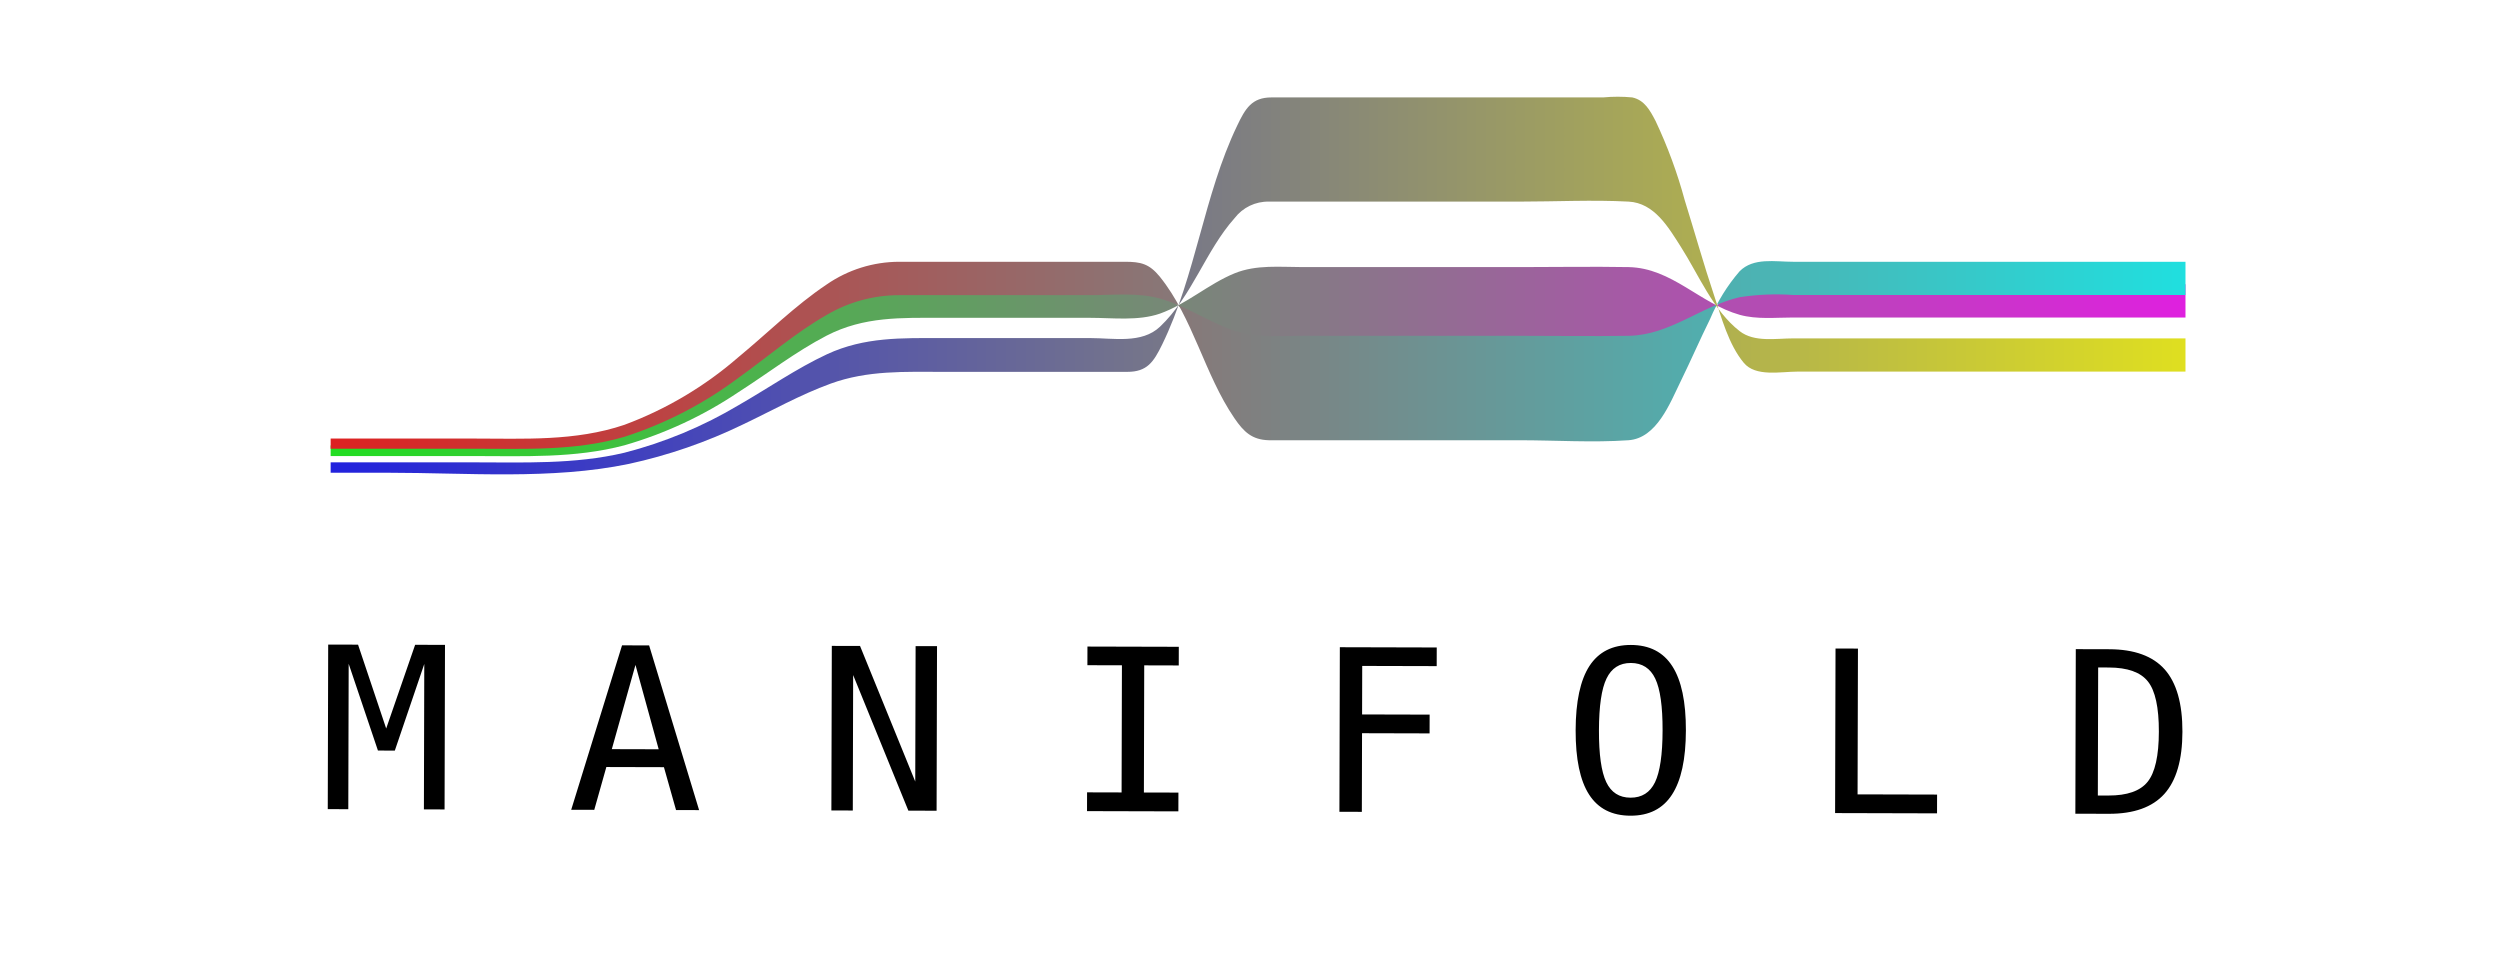
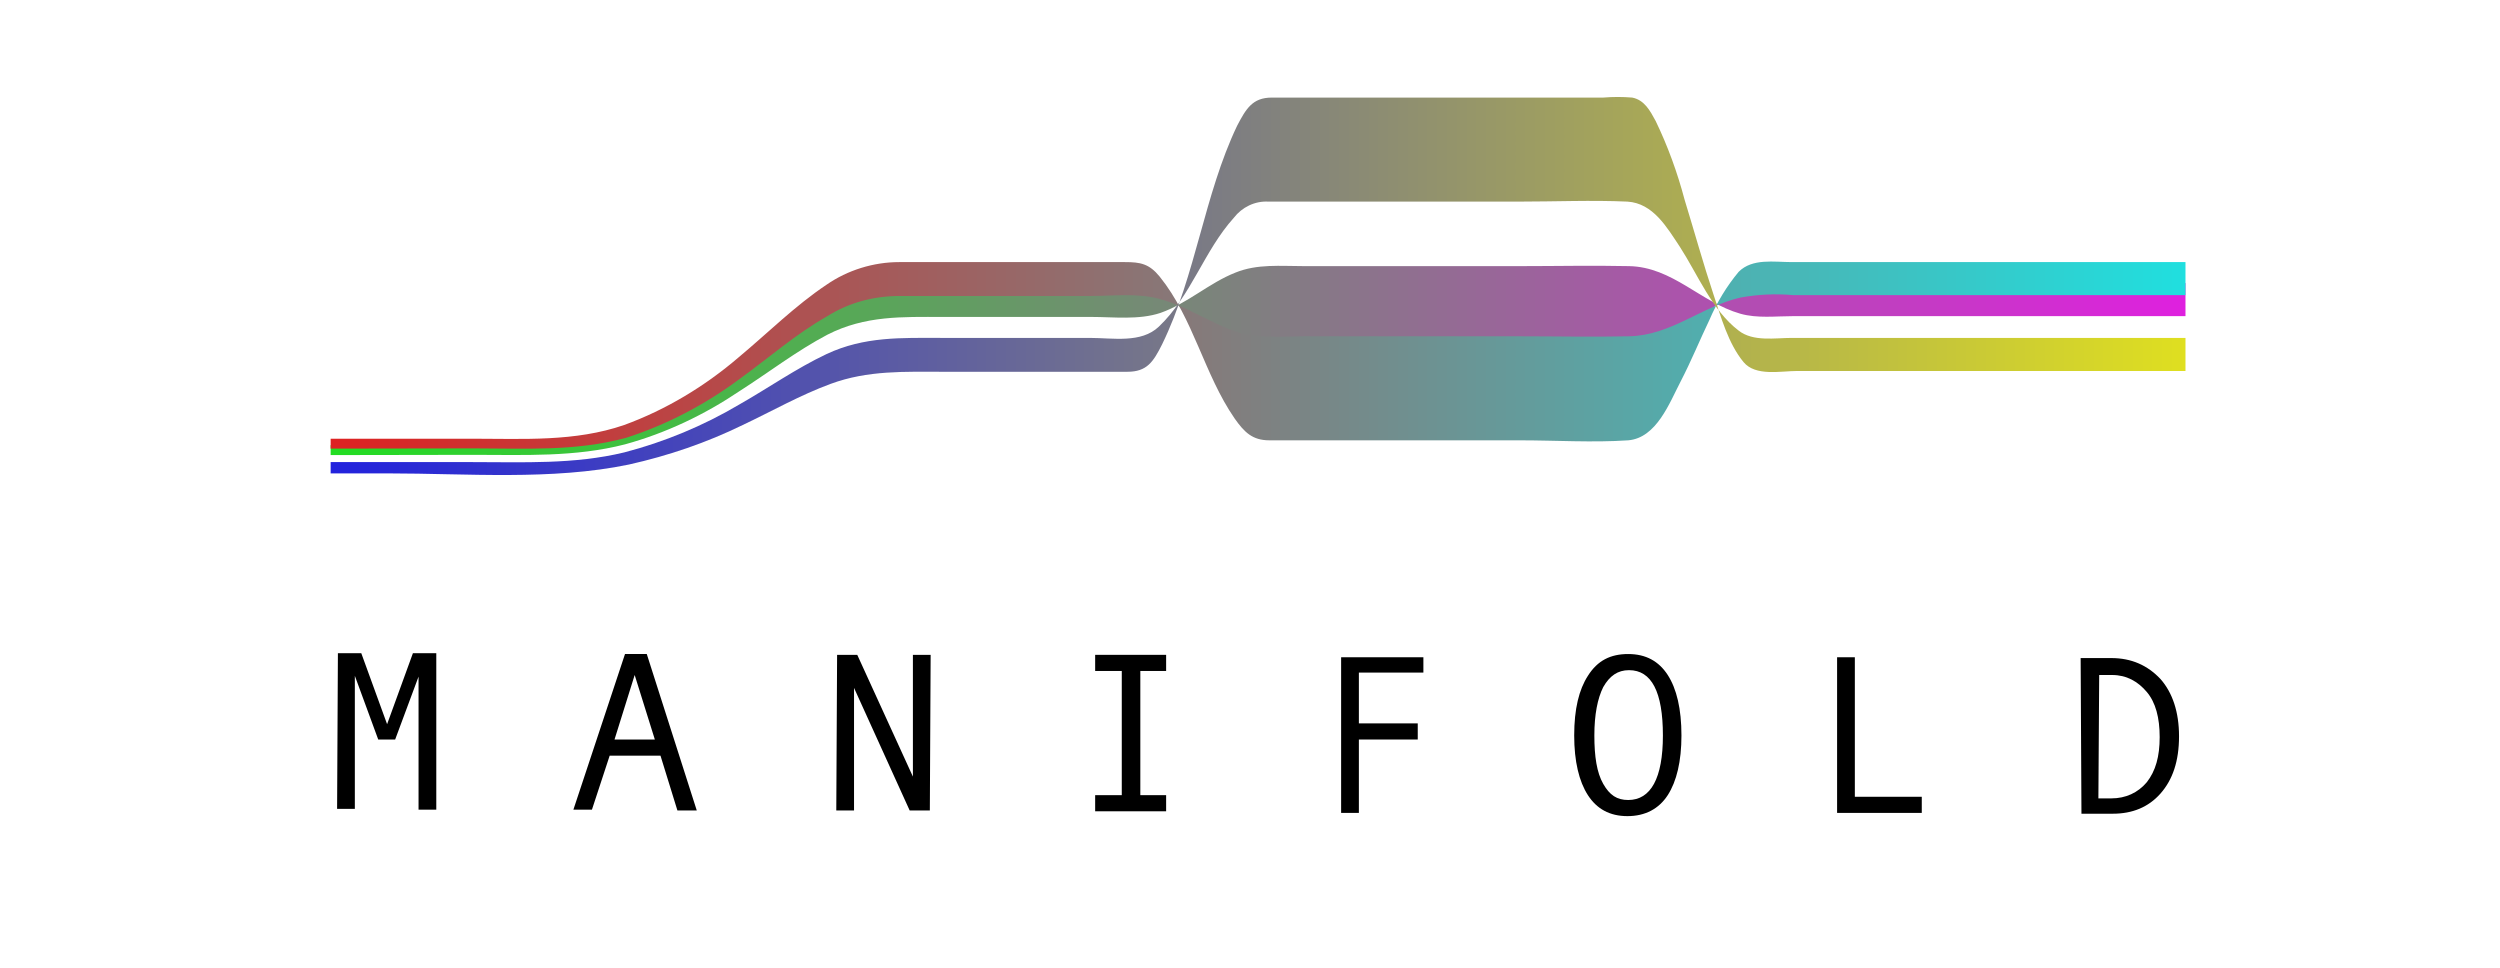
- <svg xmlns="http://www.w3.org/2000/svg" id="Layer_1" data-name="Layer 1" viewBox="0 0 310 120">
-   <defs>
-     <style>.cls-1{fill:none;}.cls-2{font-size:28px;font-family:AndaleMono, Andale Mono;letter-spacing:0.5em;}.cls-3{clip-path:url(#clip-path);}.cls-4{fill:url(#linear-gradient);}.cls-5{fill:url(#linear-gradient-2);}.cls-6{fill:url(#linear-gradient-3);}</style>
-     <clipPath id="clip-path">
-       <rect class="cls-1" x="41" y="9" width="230" height="92" />
+ <svg xmlns="http://www.w3.org/2000/svg" xmlns:xlink="http://www.w3.org/1999/xlink" version="1.1" id="Layer_1" x="0px" y="0px" viewBox="0 0 310 120" style="enable-background:new 0 0 310 120;" xml:space="preserve">
+   <style type="text/css">
+ 	.st0{enable-background:new    ;}
+ 	.st1{clip-path:url(#SVGID_2_);}
+ 	.st2{fill:url(#SVGID_3_);}
+ 	.st3{fill:url(#SVGID_4_);}
+ 	.st4{fill:url(#SVGID_5_);}
+ </style>
+   <g class="st0">
+     <path d="M54.1,100.4l-2.2,0l0-16.5L49,91.7l-2.1,0L44,83.8l0,16.5l-2.2,0L41.9,81l2.9,0l3.2,8.8l3.2-8.8l2.9,0L54.1,100.4z" />
+     <path d="M86.4,100.5l-2.4,0l-2.1-6.8l-6.3,0l-2.2,6.7l-2.3,0l6.4-19.3l2.7,0L86.4,100.5z M81.2,91.7l-2.5-8l-2.5,8L81.2,91.7z" />
+     <path d="M115.3,100.5l-2.5,0l-6.9-15.2l0,15.2l-2.2,0l0.1-19.3l2.5,0l6.9,15.1l0-15.1l2.2,0L115.3,100.5z" />
+     <path d="M144.6,100.6l-8.8,0l0-2l3.3,0l0-15.4l-3.3,0l0-2l8.8,0l0,2l-3.2,0l0,15.4l3.2,0L144.6,100.6z" />
+     <path d="M176.5,83.4l-8,0l0,6.3l7.3,0l0,2l-7.3,0l0,9.1l-2.2,0l0-19.3l10.2,0L176.5,83.4z" />
+     <path d="M201.9,81.1c2.2,0,3.8,0.9,4.9,2.6c1.1,1.7,1.7,4.2,1.7,7.5c0,3.2-0.6,5.7-1.7,7.4s-2.8,2.6-5,2.6c-2.2,0-3.8-0.9-4.9-2.6   c-1.1-1.7-1.7-4.2-1.7-7.4c0-3.3,0.6-5.7,1.7-7.4C198.1,81.9,199.7,81.1,201.9,81.1z M201.9,99.2c2.8,0,4.3-2.7,4.3-8   c0-5.4-1.4-8.1-4.2-8.1c-1.4,0-2.4,0.7-3.2,2.1c-0.7,1.4-1.1,3.4-1.1,6c0,2.6,0.3,4.6,1.1,6S200.5,99.2,201.9,99.2z" />
+     <path d="M238.3,100.8l-10.5,0l0-19.3l2.2,0l0,17.3l8.3,0L238.3,100.8z" />
+     <path d="M258,81.6l3.8,0c2.5,0,4.5,0.9,6.1,2.6c1.5,1.7,2.3,4.1,2.3,7.1c0,3.1-0.8,5.4-2.3,7.1c-1.5,1.7-3.5,2.5-5.9,2.5l-3.9,0   L258,81.6z M260.2,99l1.6,0c1.8,0,3.3-0.7,4.4-2c1.1-1.4,1.6-3.2,1.6-5.6c0-2.4-0.5-4.3-1.6-5.6s-2.5-2.1-4.3-2.1l-1.6,0L260.2,99z   " />
+   </g>
+   <g>
+     <defs>
+       <rect id="SVGID_1_" x="41" y="9" width="230" height="92" />
+     </defs>
+     <clipPath id="SVGID_2_">
+       <use xlink:href="#SVGID_1_" style="overflow:visible;" />
    </clipPath>
-     <linearGradient id="linear-gradient" x1="0.23" y1="44.8" x2="310" y2="44.8" gradientUnits="userSpaceOnUse">
-       <stop offset="0" stop-color="lime" />
-       <stop offset="1" stop-color="#f0f" />
-     </linearGradient>
-     <linearGradient id="linear-gradient-2" x1="0.23" y1="44.06" x2="310" y2="44.06" gradientUnits="userSpaceOnUse">
-       <stop offset="0" stop-color="red" />
-       <stop offset="1" stop-color="aqua" />
-     </linearGradient>
-     <linearGradient id="linear-gradient-3" x1="0.23" y1="35.37" x2="310" y2="35.37" gradientUnits="userSpaceOnUse">
-       <stop offset="0" stop-color="blue" />
-       <stop offset="1" stop-color="#ff0" />
-     </linearGradient>
-   </defs>
-   <text class="cls-2" transform="translate(39.47 100.33) rotate(0.15)">MANIFOLD</text>
-   <g class="cls-3">
-     <path class="cls-4" d="M.23,56.52V55.23h58.4c6.31,0,12.68.34,18.79-1.55A46.8,46.8,0,0,0,91.57,46c3.64-2.72,7-5.83,10.93-8.18a17,17,0,0,1,9-2.57c1.76,0,3.52,0,5.28,0h18.39c2.77,0,6.18-.59,8.65.9,3.63,2.2,5.84,6.13,9.26,8.59,2.53,1.81,5.55,1.33,8.5,1.33h26.82c4.5,0,9,.16,13.54,0,6.14-.21,8.73-7.74,13.78-10.25,2-1,4.5-.57,6.64-.57H310v4.12H222.37c-2.17,0-4.52.26-6.64-.33-4.93-1.39-8.42-5.81-13.78-5.92-4.51-.08-9,0-13.54,0H161.59c-2.85,0-5.8-.33-8.5.77-3.25,1.33-5.93,3.81-9.26,5-2.7.93-5.84.52-8.65.52H116.79c-5,0-9.64-.19-14.29,2.21-3.85,2-7.29,4.68-10.92,7a50.26,50.26,0,0,1-14.16,6.6c-6.15,1.63-12.49,1.33-18.79,1.33H.23Z" />
-     <path class="cls-5" d="M.23,55.67V54.38h58.4c6.32,0,12.7.36,18.79-1.7a45.94,45.94,0,0,0,14.15-8.4c3.64-3,7-6.37,10.93-9a15.86,15.86,0,0,1,9-2.82h28c1.95,0,3,.24,4.31,1.84,4.16,5.16,5.53,12.11,9.26,17.56,1.17,1.71,2.18,2.67,4.26,2.73,1.41,0,2.83,0,4.24,0h26.82c4.48,0,9.08.31,13.54,0,3.51-.25,5.14-4.58,6.49-7.34,1.25-2.55,2.38-5.16,3.64-7.71a22.14,22.14,0,0,1,3.65-5.9c1.72-1.74,4.39-1.18,6.64-1.18H310v4.12H222.37a30.08,30.08,0,0,0-6.64.27c-4.84,1.11-8.64,4.71-13.78,4.79-4.51.07-9,0-13.54,0H161.59c-2.84,0-5.76.28-8.5-.62-3.2-1.06-6-3.1-9.26-4-2.75-.77-5.82-.42-8.65-.42H116.79c-1.76,0-3.52,0-5.28,0a17.72,17.72,0,0,0-9,2.45c-3.89,2.22-7.3,5.2-10.93,7.79a48.05,48.05,0,0,1-14.14,7.32c-6.13,1.8-12.49,1.48-18.79,1.48H.23Z" />
-     <path class="cls-6" d="M.23,58.62V57.33h58.4c6.29,0,12.62.27,18.79-1.19a53.78,53.78,0,0,0,14.2-5.92c3.65-2.09,7.13-4.52,10.94-6.3,4.65-2.15,9.26-2,14.23-2h18.39c2.87,0,6.4.73,8.65-1.4,4-3.78,5.64-9.41,9.26-13.47A5.22,5.22,0,0,1,157.35,25c1.41,0,2.83,0,4.24,0h26.82c4.49,0,9.06-.24,13.54,0,3.19.17,4.92,3.16,6.49,5.63,2.18,3.41,4,7.9,7.29,10.44,1.81,1.4,4.48.89,6.64.89H310v4.12H222.89c-2.1,0-5.19.68-6.66-1.09-1.88-2.26-2.76-5.59-3.67-8.32-1.31-3.91-2.42-7.89-3.65-11.83A59.18,59.18,0,0,0,205.29,15c-.69-1.32-1.37-2.59-2.89-2.92a18.83,18.83,0,0,0-3.6,0H157.66c-2.43,0-3.24,1.37-4.26,3.52-4.14,8.64-5.1,18.52-9.29,27.12-1.07,2.19-1.88,3.39-4.32,3.39H117c-4.78,0-9.41-.21-14,1.46-3.77,1.37-7.29,3.36-10.91,5.08A63,63,0,0,1,78,57.52c-9.61,2-20.07,1.1-29.87,1.1Z" />
+     <g class="st1">
+       <linearGradient id="SVGID_3_" gradientUnits="userSpaceOnUse" x1="0.23" y1="75.067" x2="310" y2="75.067" gradientTransform="matrix(1 0 0 -1 0 119.89)">
+         <stop offset="0" style="stop-color:#00FF00" />
+         <stop offset="1" style="stop-color:#FF00FF" />
+       </linearGradient>
+       <path class="st2" d="M0.2,56.5v-1.3h58.4c6.3,0,12.7,0.3,18.8-1.5c5.1-1.7,9.9-4.3,14.2-7.7c3.6-2.7,7-5.8,10.9-8.2    c2.7-1.7,5.8-2.6,9-2.6c1.8,0,3.5,0,5.3,0h18.4c2.8,0,6.2-0.6,8.6,0.9c3.6,2.2,5.8,6.1,9.3,8.6c2.5,1.8,5.6,1.3,8.5,1.3h26.8    c4.5,0,9,0.2,13.5,0c6.1-0.2,8.7-7.7,13.8-10.3c2-1,4.5-0.6,6.6-0.6H310v4.1h-87.6c-2.2,0-4.5,0.3-6.6-0.3    c-4.9-1.4-8.4-5.8-13.8-5.9c-4.5-0.1-9,0-13.5,0h-26.8c-2.9,0-5.8-0.3-8.5,0.8c-3.3,1.3-5.9,3.8-9.3,5c-2.7,0.9-5.8,0.5-8.6,0.5    h-18.4c-5,0-9.6-0.2-14.3,2.2c-3.8,2-7.3,4.7-10.9,7c-4.3,2.9-9.1,5.2-14.2,6.6c-6.2,1.6-12.5,1.3-18.8,1.3L0.2,56.5L0.2,56.5z" />
+       <linearGradient id="SVGID_4_" gradientUnits="userSpaceOnUse" x1="0.23" y1="75.868" x2="310" y2="75.868" gradientTransform="matrix(1 0 0 -1 0 119.89)">
+         <stop offset="0" style="stop-color:#FF0000" />
+         <stop offset="1" style="stop-color:#00FFFF" />
+       </linearGradient>
+       <path class="st3" d="M0.2,55.7v-1.3h58.4c6.3,0,12.7,0.4,18.8-1.7c5.2-1.9,10-4.8,14.2-8.4c3.6-3,7-6.4,10.9-9    c2.6-1.8,5.8-2.8,9-2.8h28c1.9,0,3,0.2,4.3,1.8c4.2,5.2,5.5,12.1,9.3,17.6c1.2,1.7,2.2,2.7,4.3,2.7c1.4,0,2.8,0,4.2,0h26.8    c4.5,0,9.1,0.3,13.5,0c3.5-0.3,5.1-4.6,6.5-7.3c1.3-2.5,2.4-5.2,3.6-7.7c0.9-2.1,2.1-4.1,3.6-5.9c1.7-1.7,4.4-1.2,6.6-1.2H310v4.1    h-87.6c-2.2-0.2-4.4-0.1-6.6,0.3c-4.8,1.1-8.6,4.7-13.8,4.8c-4.5,0.1-9,0-13.5,0h-26.8c-2.8,0-5.8,0.3-8.5-0.6    c-3.2-1.1-6-3.1-9.3-4c-2.8-0.8-5.8-0.4-8.6-0.4h-18.4c-1.8,0-3.5,0-5.3,0c-3.2,0-6.3,0.8-9,2.5c-3.9,2.2-7.3,5.2-10.9,7.8    c-4.3,3.2-9.1,5.7-14.1,7.3C71.3,56,65,55.6,58.7,55.6L0.2,55.7L0.2,55.7z" />
+       <linearGradient id="SVGID_5_" gradientUnits="userSpaceOnUse" x1="0.23" y1="84.482" x2="310" y2="84.482" gradientTransform="matrix(1 0 0 -1 0 119.89)">
+         <stop offset="0" style="stop-color:#0000FF" />
+         <stop offset="1" style="stop-color:#FFFF00" />
+       </linearGradient>
+       <path class="st4" d="M0.2,58.6v-1.3h58.4c6.3,0,12.6,0.3,18.8-1.2c5-1.3,9.8-3.3,14.2-5.9c3.7-2.1,7.1-4.5,10.9-6.3    c4.7-2.2,9.3-2,14.2-2h18.4c2.9,0,6.4,0.7,8.6-1.4c4-3.8,5.6-9.4,9.3-13.5c1-1.3,2.6-2.1,4.3-2c1.4,0,2.8,0,4.2,0h26.8    c4.5,0,9.1-0.2,13.5,0c3.2,0.2,4.9,3.2,6.5,5.6c2.2,3.4,4,7.9,7.3,10.4c1.8,1.4,4.5,0.9,6.6,0.9H310v4.1h-87.1    c-2.1,0-5.2,0.7-6.7-1.1c-1.9-2.3-2.8-5.6-3.7-8.3c-1.3-3.9-2.4-7.9-3.6-11.8c-0.9-3.4-2.1-6.7-3.6-9.8c-0.7-1.3-1.4-2.6-2.9-2.9    c-1.2-0.1-2.4-0.1-3.6,0h-41.1c-2.4,0-3.2,1.4-4.3,3.5c-4.1,8.6-5.1,18.5-9.3,27.1c-1.1,2.2-1.9,3.4-4.3,3.4H117    c-4.8,0-9.4-0.2-14,1.5c-3.8,1.4-7.3,3.4-10.9,5.1c-4.5,2.2-9.2,3.8-14.1,4.9c-9.6,2-20.1,1.1-29.9,1.1H0.2z" />
+     </g>
  </g>
</svg>
